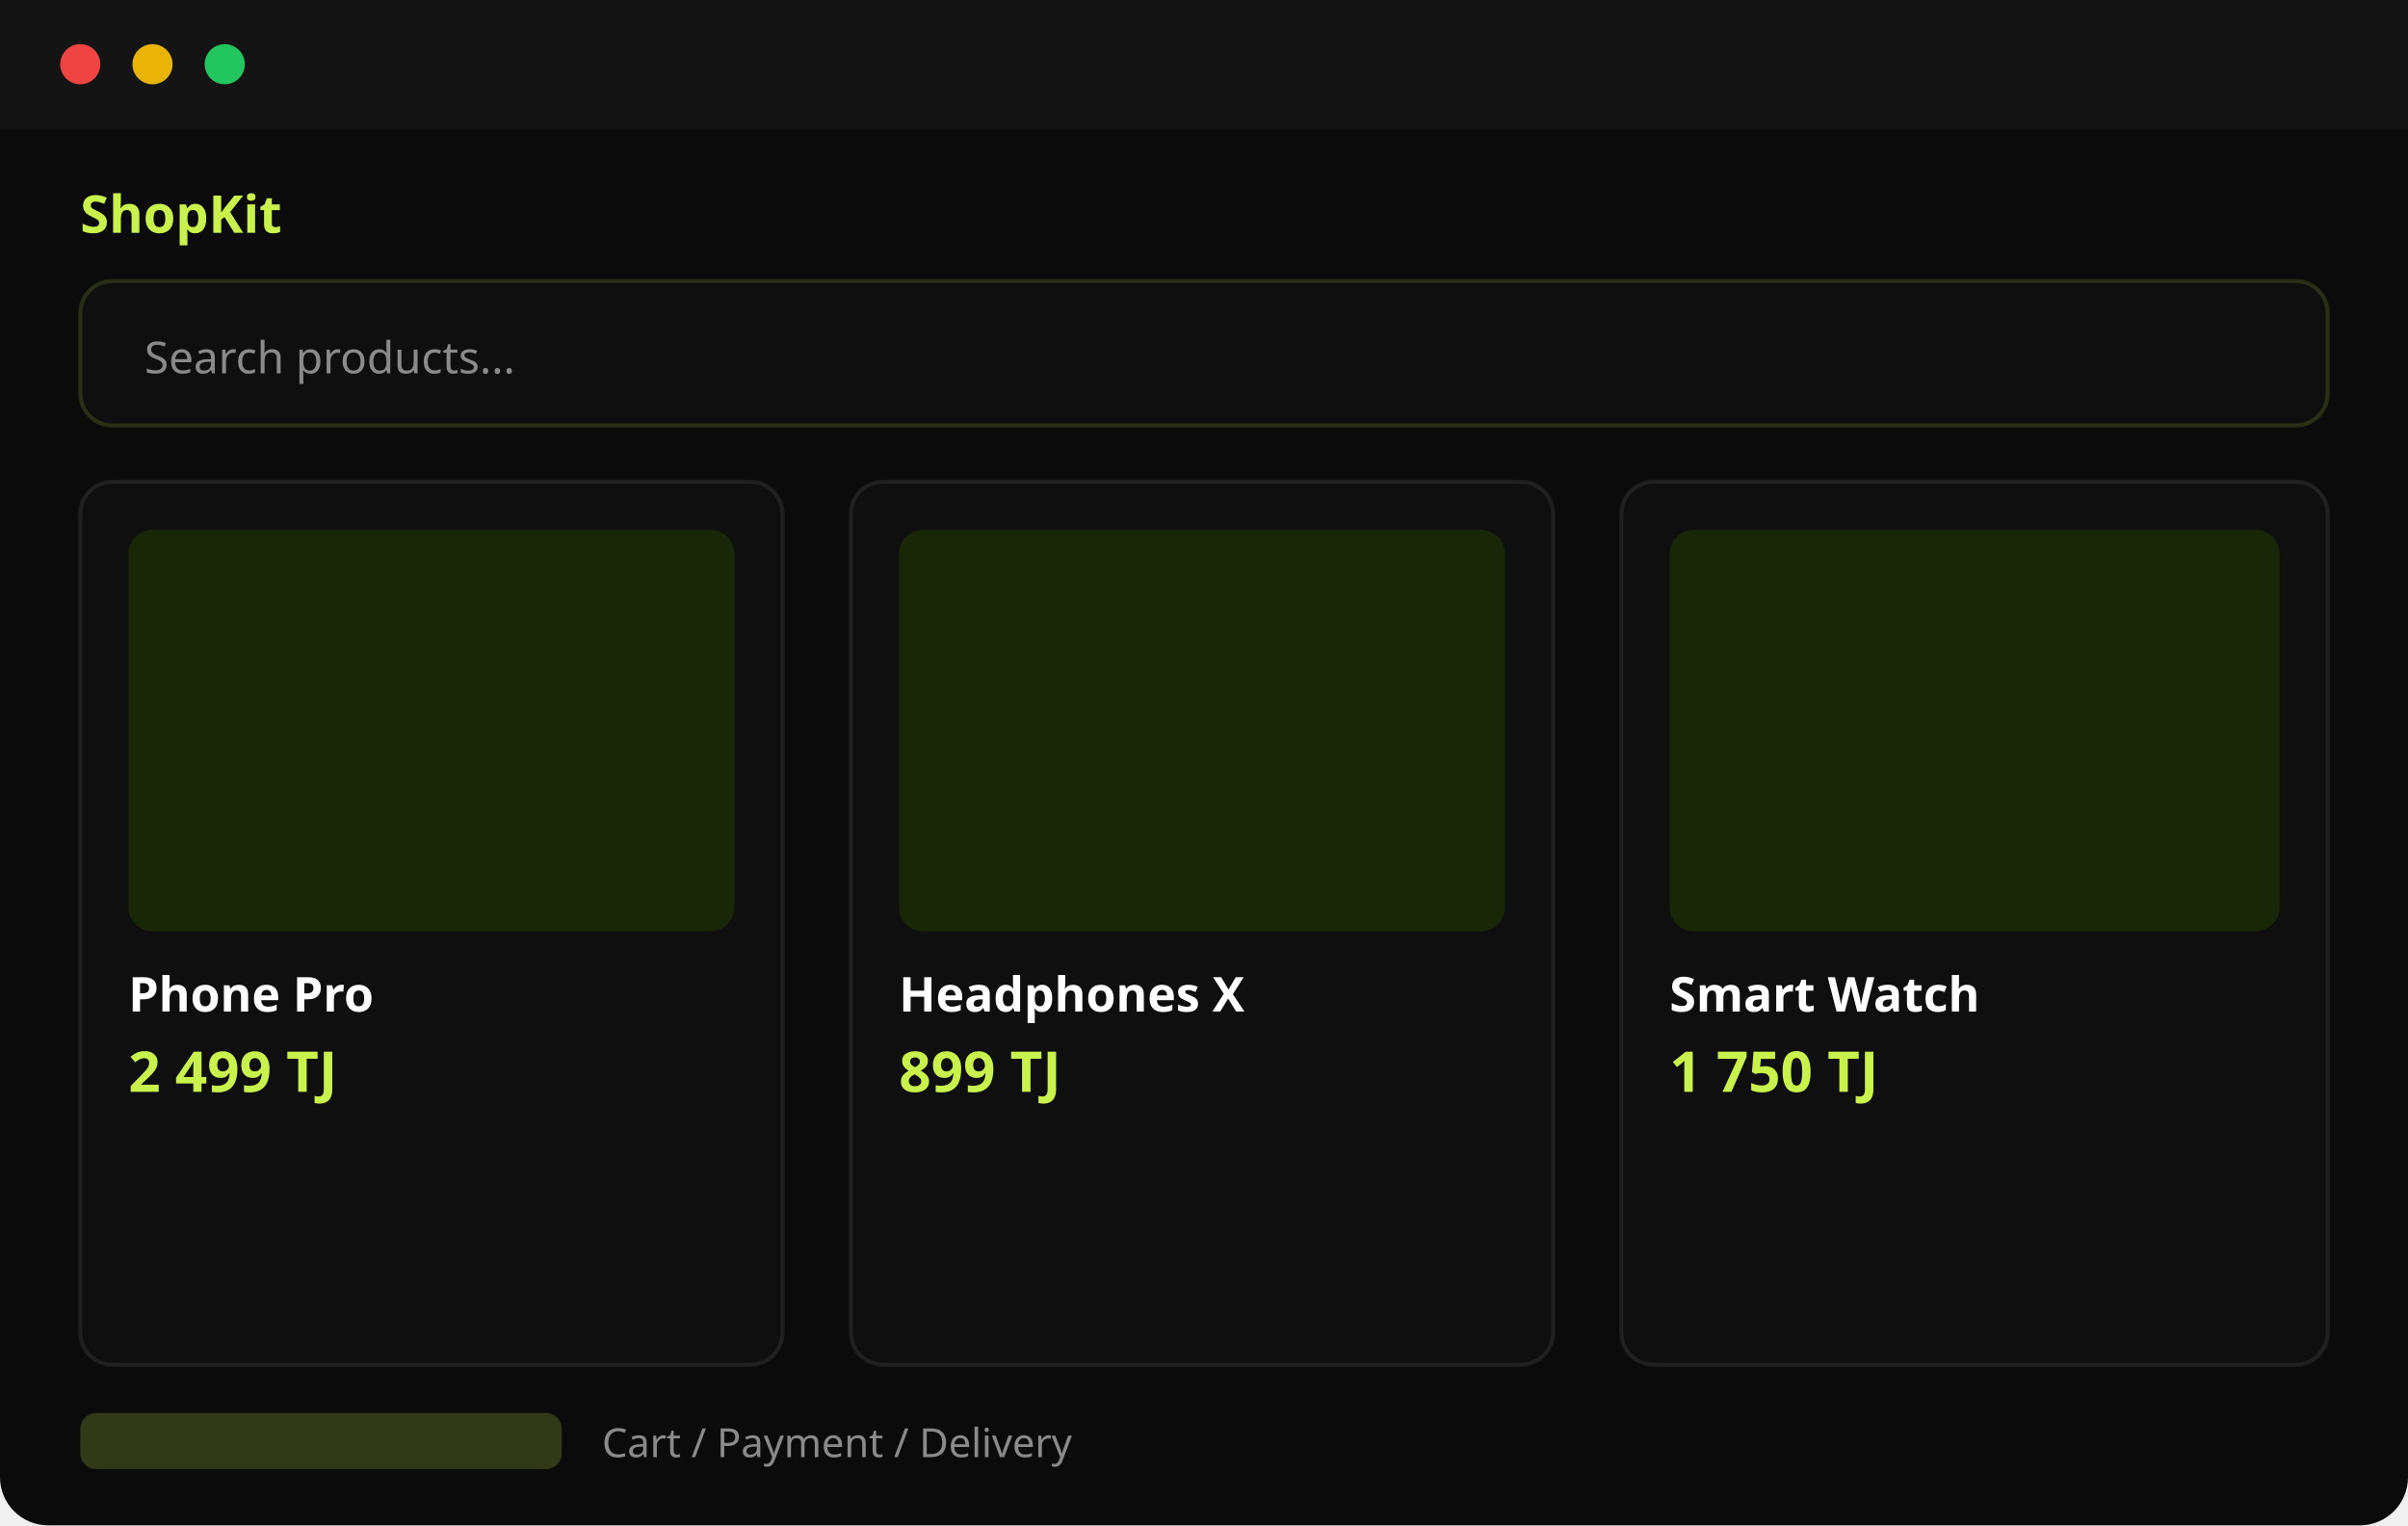
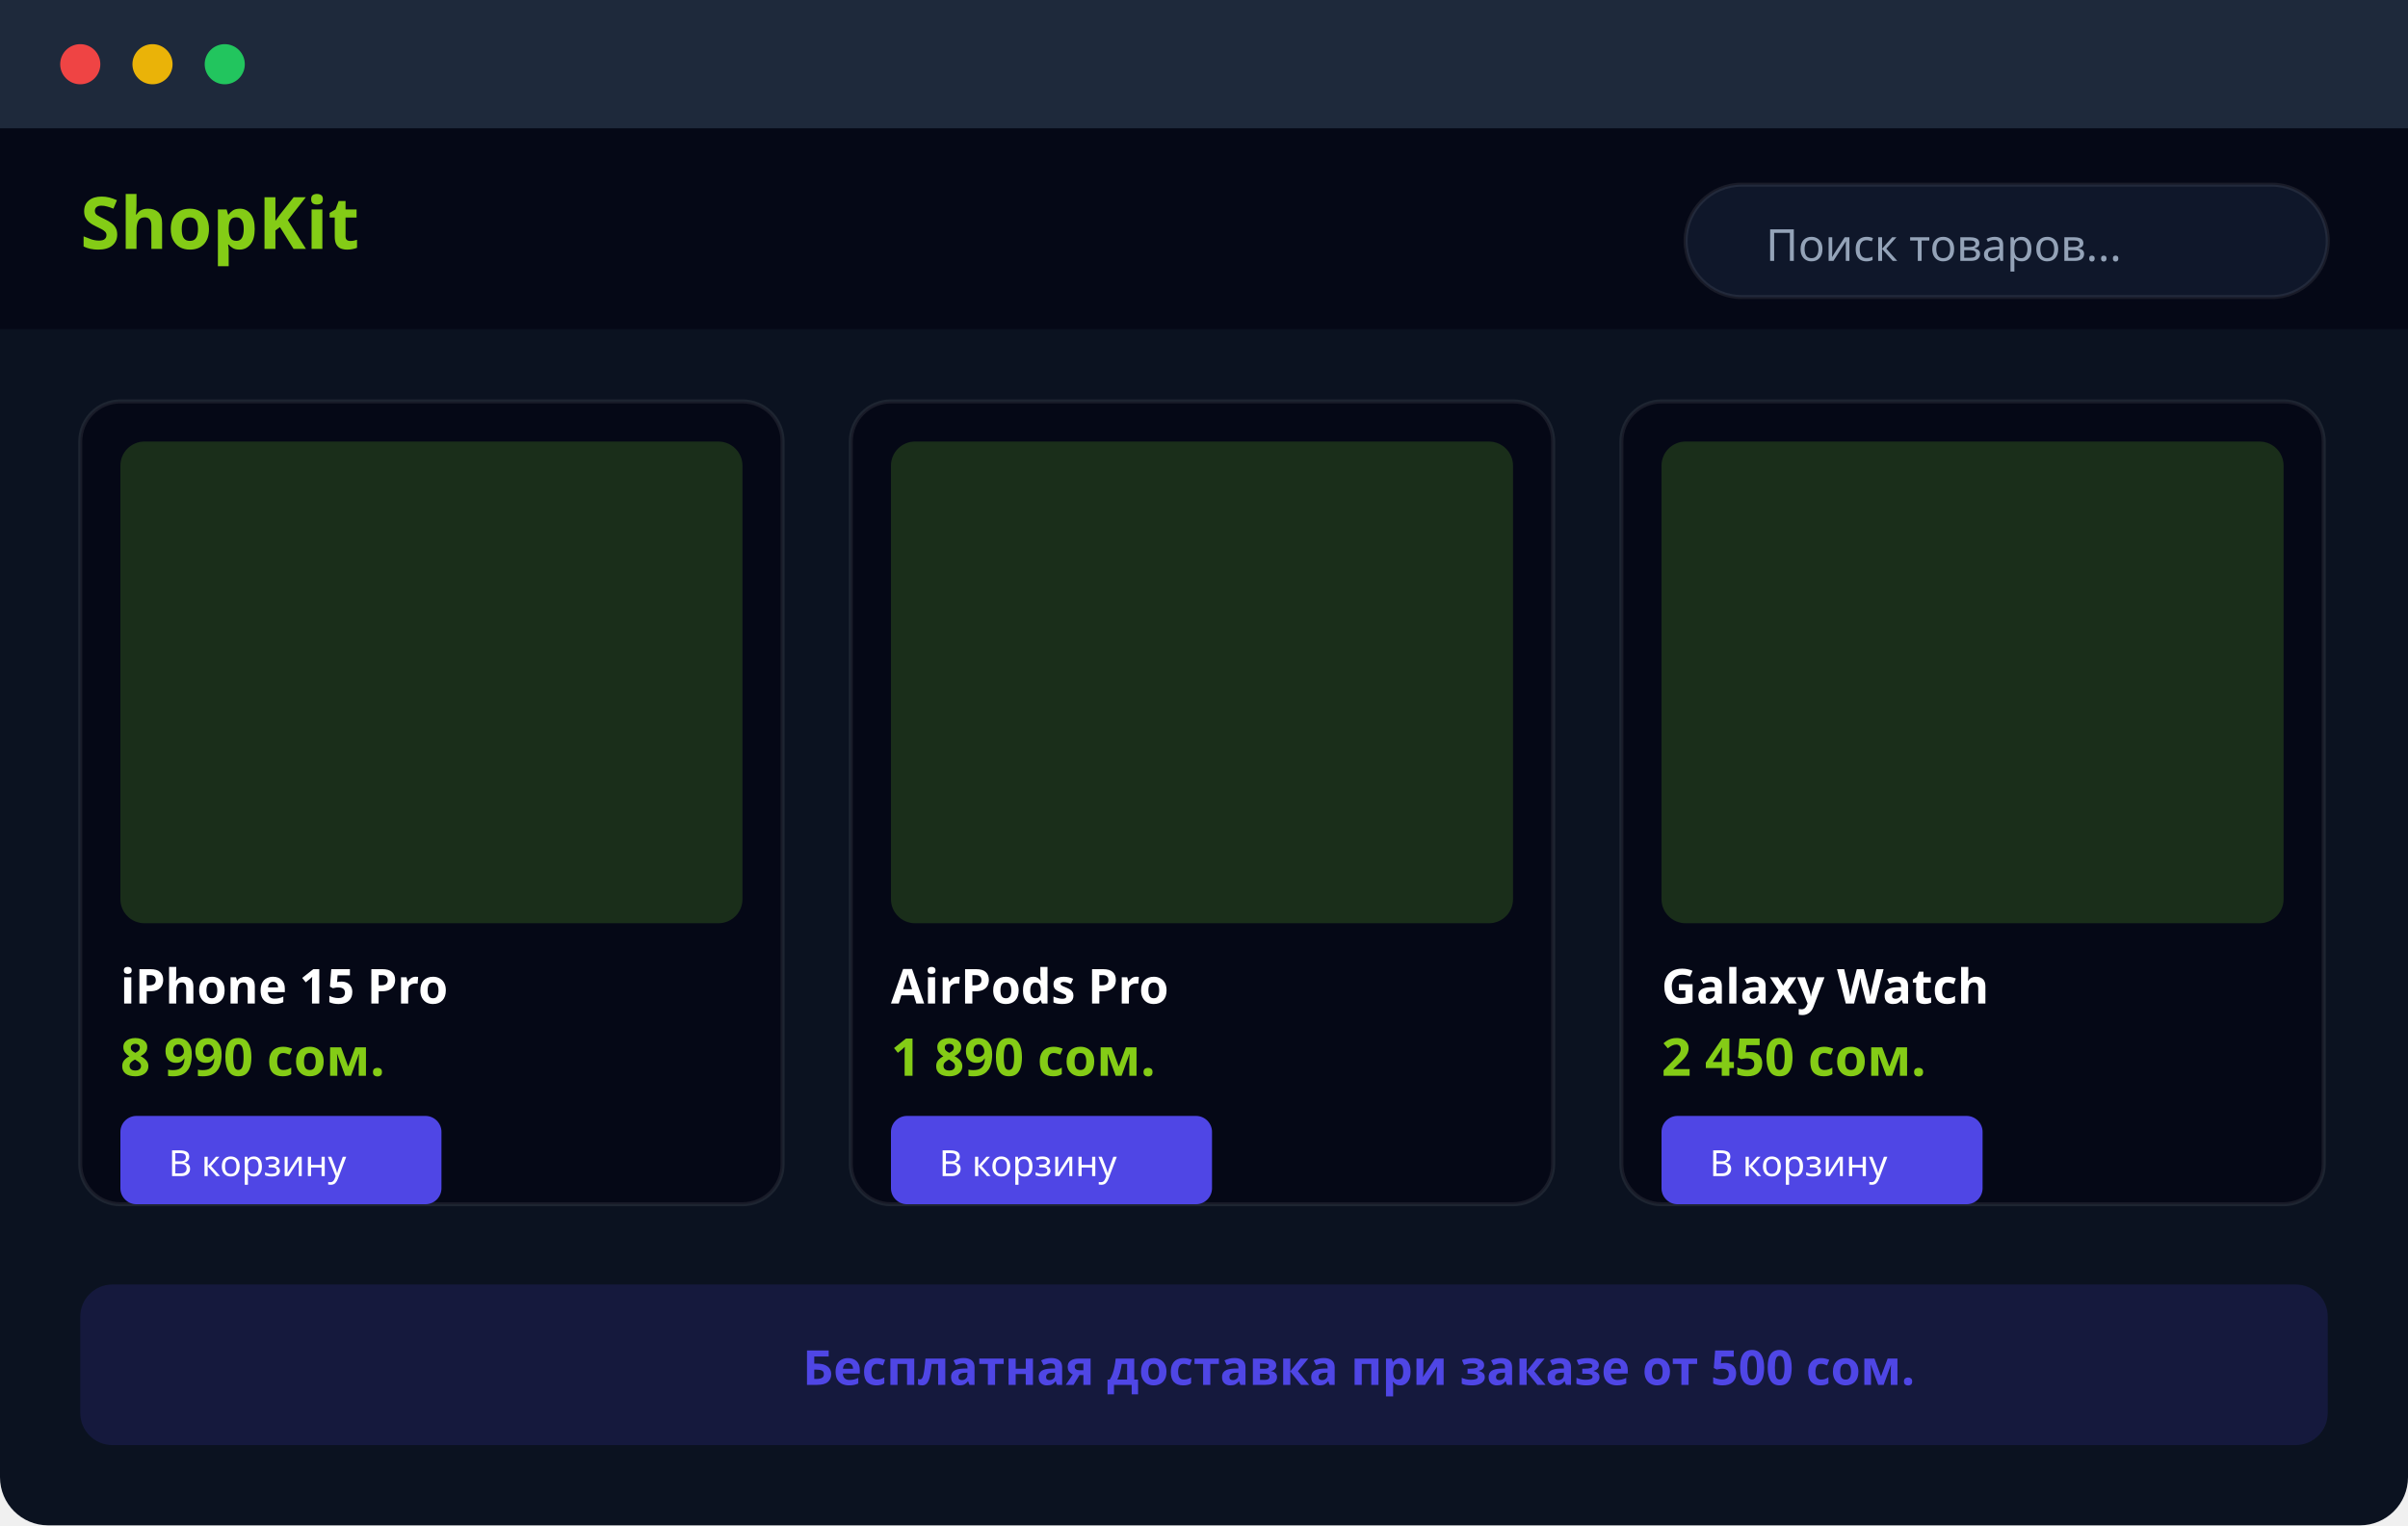
<svg xmlns="http://www.w3.org/2000/svg" viewBox="0 0 600 380" fill="none">
-   <rect width="600" height="380" rx="12" fill="#0B0B0B" />
-   <rect width="600" height="32" fill="#141414" />
+   <rect width="600" height="380" rx="12" fill="#0B1220" />
+   <rect width="600" height="32" fill="#1e293b" />
  <circle cx="20" cy="16" r="5" fill="#ef4444" />
  <circle cx="38" cy="16" r="5" fill="#eab308" />
  <circle cx="56" cy="16" r="5" fill="#22c55e" />
-   <text x="20" y="58" fill="#c9f24d" font-family="system-ui" font-size="13" font-weight="700">ShopKit</text>
-   <rect x="20" y="70" width="560" height="36" rx="8" fill="#0f0f0f" stroke="rgba(201,242,77,0.15)" />
-   <text x="36" y="93" fill="#8a8a8a" font-family="system-ui" font-size="11">Search products...</text>
-   <rect x="20" y="120" width="175" height="220" rx="8" fill="#0f0f0f" stroke="rgba(255,255,255,0.08)" />
-   <rect x="32" y="132" width="151" height="100" rx="6" fill="#1a2608" />
-   <text x="32" y="252" fill="#ffffff" font-family="system-ui" font-size="12" font-weight="600">Phone Pro</text>
-   <text x="32" y="272" fill="#c9f24d" font-family="system-ui" font-size="14" font-weight="700">2 499 TJ</text>
-   <rect x="212" y="120" width="175" height="220" rx="8" fill="#0f0f0f" stroke="rgba(255,255,255,0.08)" />
-   <rect x="224" y="132" width="151" height="100" rx="6" fill="#1a2608" />
-   <text x="224" y="252" fill="#ffffff" font-family="system-ui" font-size="12" font-weight="600">Headphones X</text>
-   <text x="224" y="272" fill="#c9f24d" font-family="system-ui" font-size="14" font-weight="700">899 TJ</text>
-   <rect x="404" y="120" width="176" height="220" rx="8" fill="#0f0f0f" stroke="rgba(255,255,255,0.08)" />
-   <rect x="416" y="132" width="152" height="100" rx="6" fill="#1a2608" />
-   <text x="416" y="252" fill="#ffffff" font-family="system-ui" font-size="12" font-weight="600">Smart Watch</text>
-   <text x="416" y="272" fill="#c9f24d" font-family="system-ui" font-size="14" font-weight="700">1 750 TJ</text>
-   <rect x="20" y="352" width="120" height="14" rx="4" fill="#c9f24d" opacity="0.2" />
-   <text x="150" y="363" fill="#8a8a8a" font-family="system-ui" font-size="10">Cart / Payment / Delivery</text>
+   <rect x="0" y="32" width="600" height="50" fill="#050816" />
+   <text x="20" y="62" fill="#84cc16" font-family="system-ui" font-size="18" font-weight="700">ShopKit</text>
+   <rect x="420" y="46" width="160" height="28" rx="14" fill="#0f172a" stroke="rgba(255,255,255,0.08)" />
+   <text x="440" y="65" fill="#94A3B8" font-family="system-ui" font-size="11">Поиск товаров...</text>
+   <rect x="20" y="100" width="175" height="200" rx="10" fill="#050816" stroke="rgba(255,255,255,0.08)" />
+   <rect x="30" y="110" width="155" height="120" rx="6" fill="#1a2e1a" />
+   <text x="30" y="250" fill="white" font-family="system-ui" font-size="12" font-weight="600">iPhone 15 Pro</text>
+   <text x="30" y="268" fill="#84cc16" font-family="system-ui" font-size="13" font-weight="600">8 990 сом.</text>
+   <rect x="30" y="278" width="80" height="22" rx="4" fill="#4F46E5" />
+   <text x="42" y="293" fill="white" font-family="system-ui" font-size="9">В корзину</text>
+   <rect x="212" y="100" width="175" height="200" rx="10" fill="#050816" stroke="rgba(255,255,255,0.08)" />
+   <rect x="222" y="110" width="155" height="120" rx="6" fill="#1a2e1a" />
+   <text x="222" y="250" fill="white" font-family="system-ui" font-size="12" font-weight="600">AirPods Pro</text>
+   <text x="222" y="268" fill="#84cc16" font-family="system-ui" font-size="13" font-weight="600">1 890 сом.</text>
+   <rect x="222" y="278" width="80" height="22" rx="4" fill="#4F46E5" />
+   <text x="234" y="293" fill="white" font-family="system-ui" font-size="9">В корзину</text>
+   <rect x="404" y="100" width="175" height="200" rx="10" fill="#050816" stroke="rgba(255,255,255,0.08)" />
+   <rect x="414" y="110" width="155" height="120" rx="6" fill="#1a2e1a" />
+   <text x="414" y="250" fill="white" font-family="system-ui" font-size="12" font-weight="600">Galaxy Watch</text>
+   <text x="414" y="268" fill="#84cc16" font-family="system-ui" font-size="13" font-weight="600">2 450 сом.</text>
+   <rect x="414" y="278" width="80" height="22" rx="4" fill="#4F46E5" />
+   <text x="426" y="293" fill="white" font-family="system-ui" font-size="9">В корзину</text>
+   <rect x="20" y="320" width="560" height="40" rx="8" fill="#4F46E5" opacity="0.15" />
+   <text x="200" y="345" fill="#4F46E5" font-family="system-ui" font-size="12" font-weight="600">Бесплатная доставка при заказе от 500 сом.</text>
</svg>
